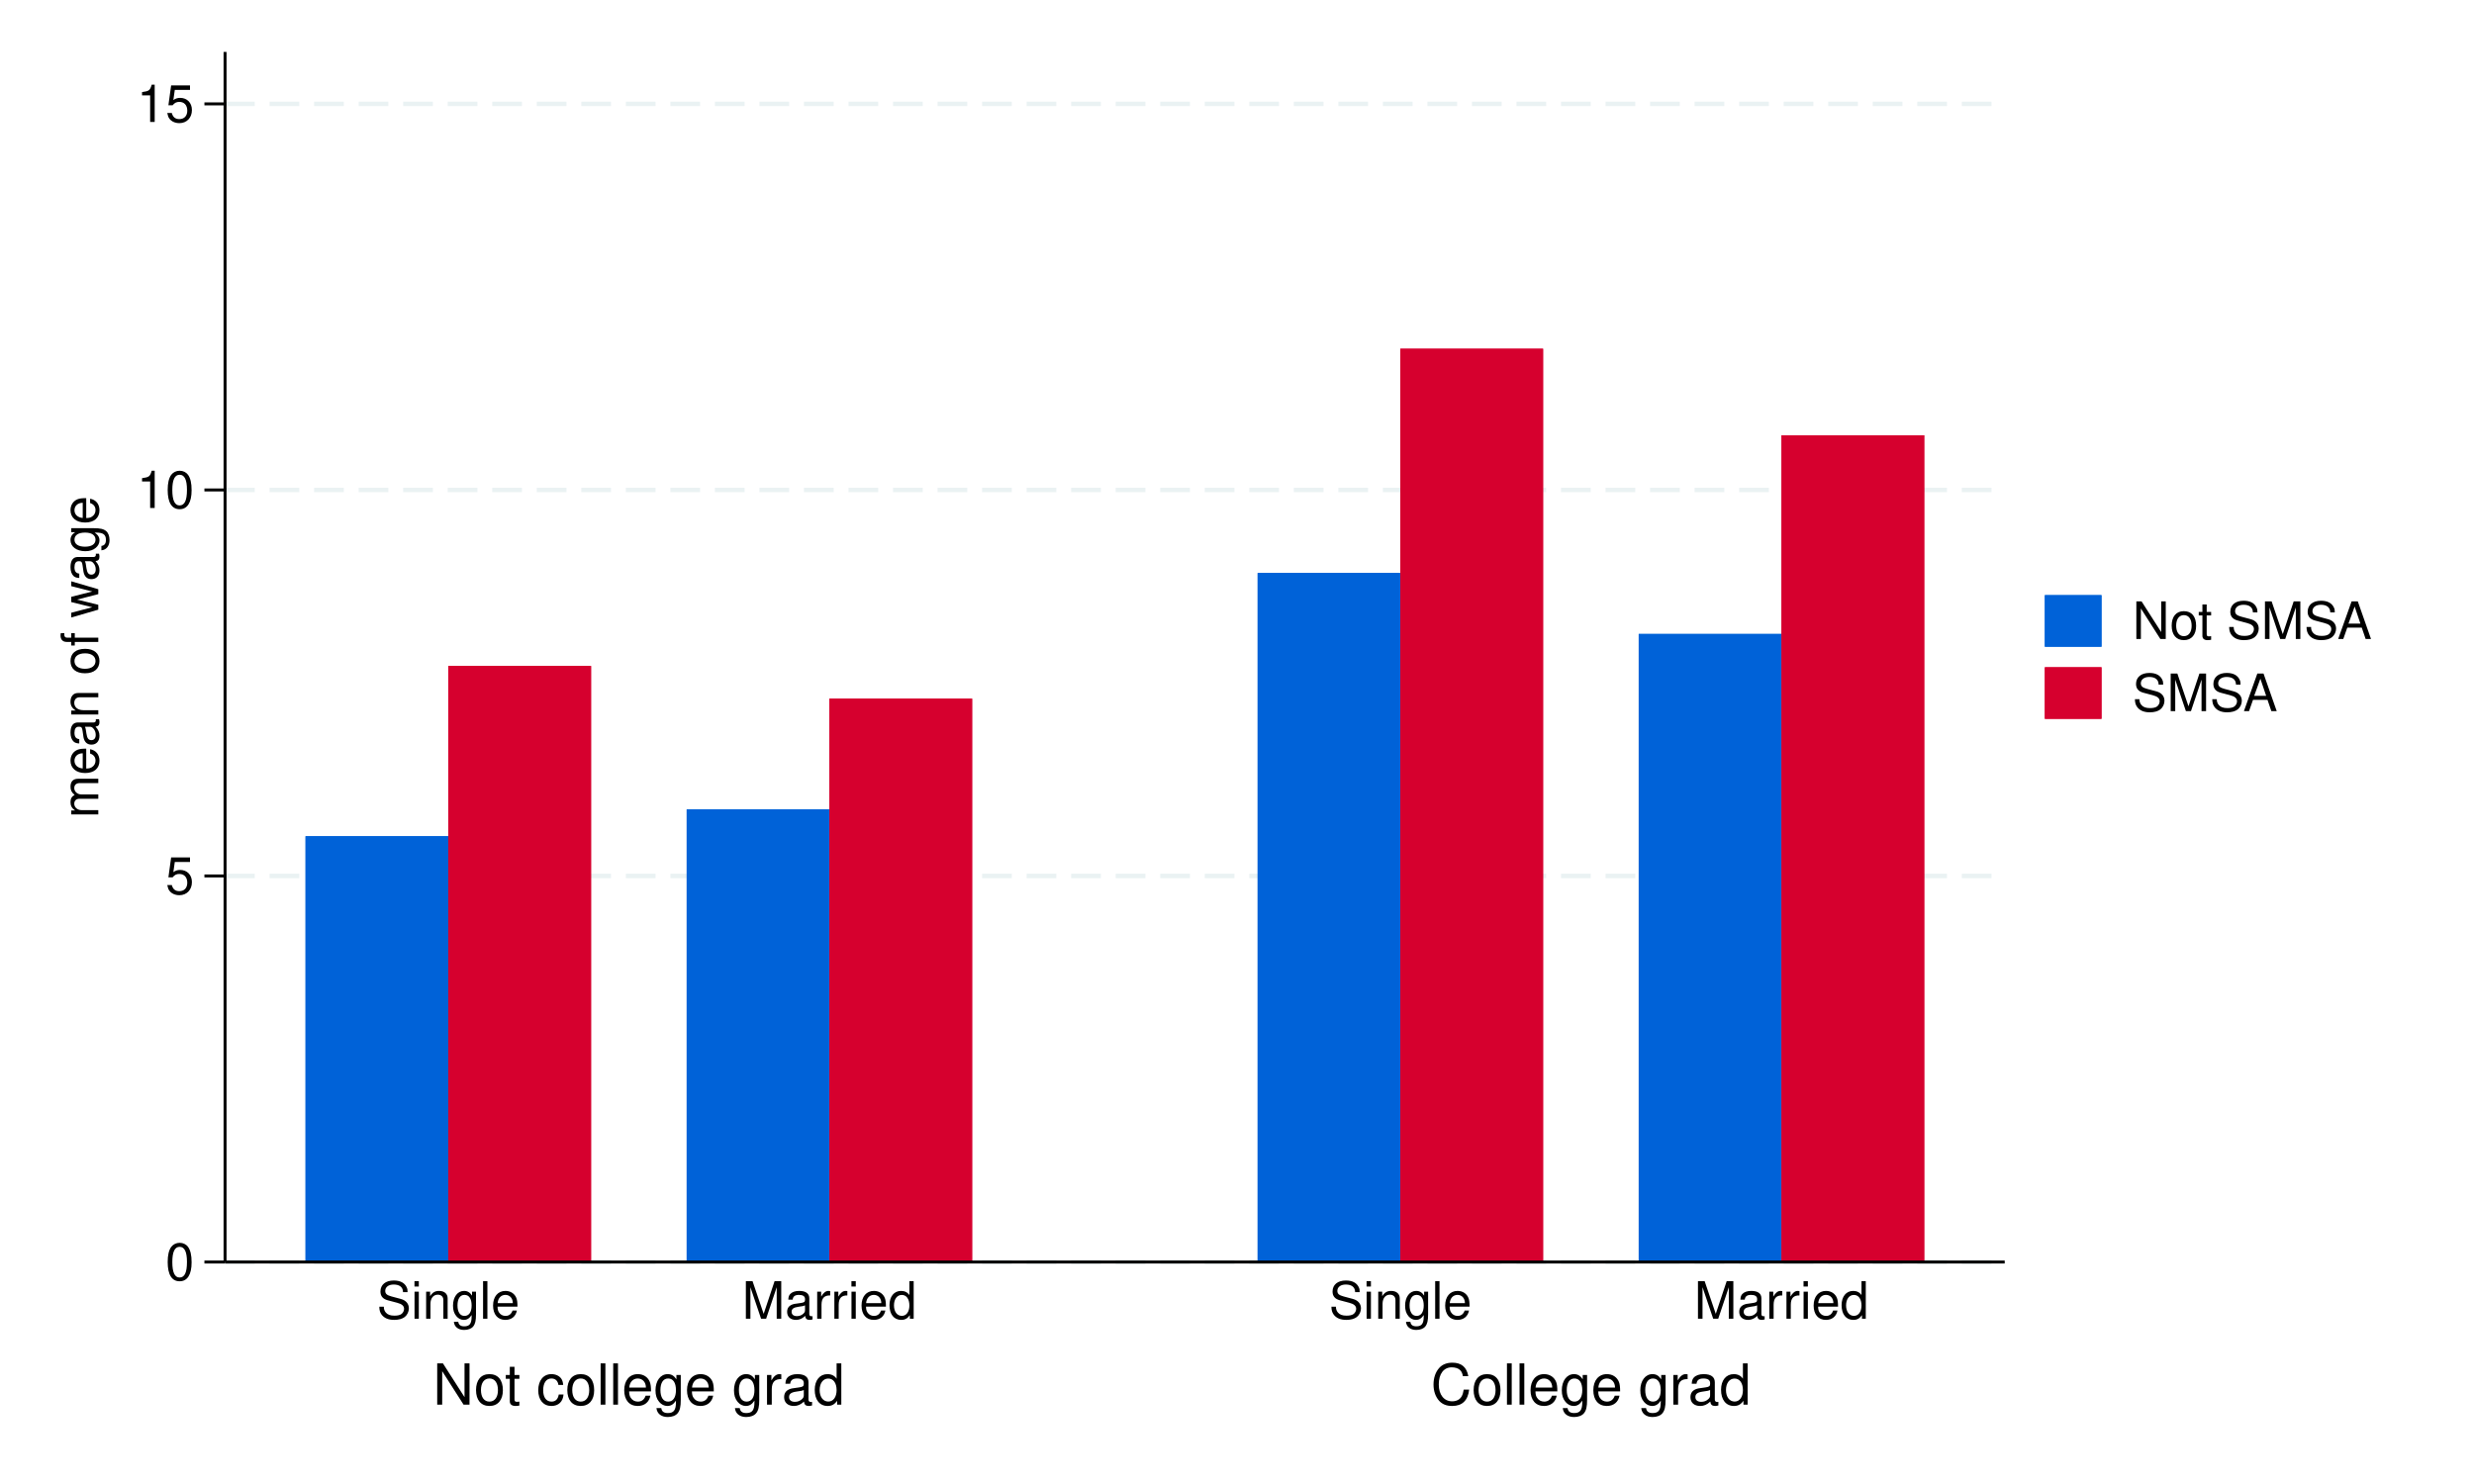
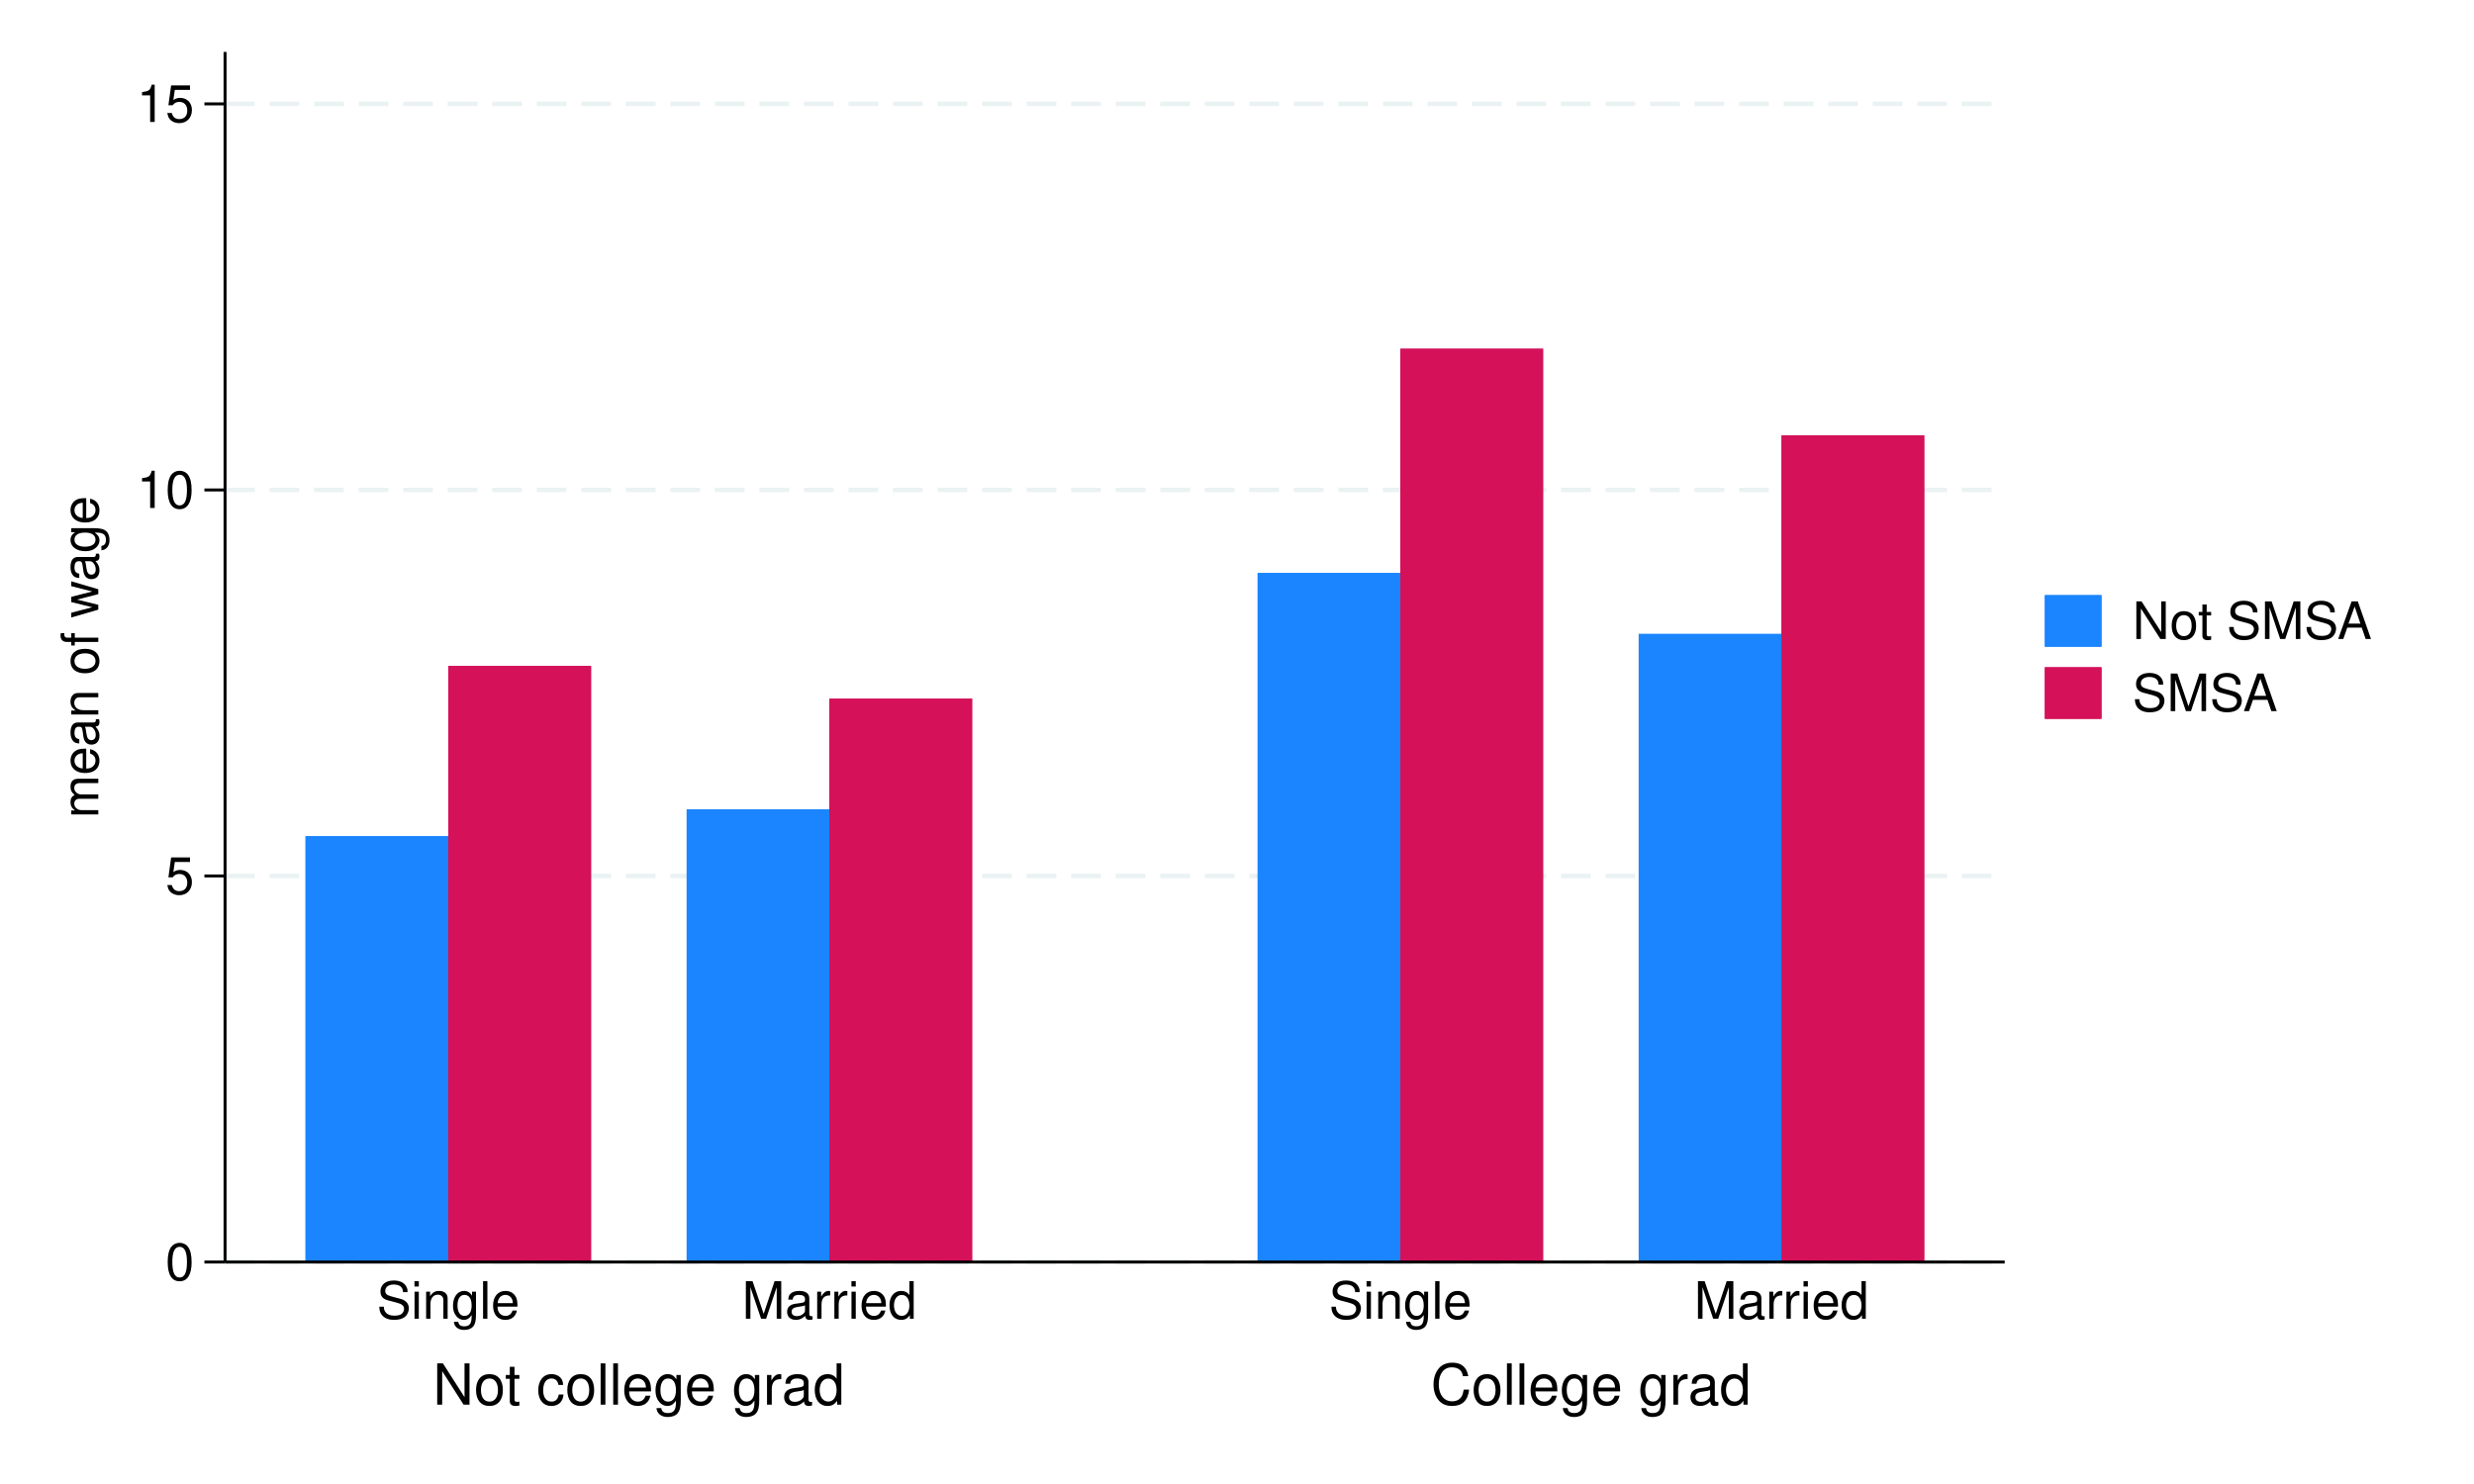
<svg xmlns="http://www.w3.org/2000/svg" version="1.1" width="7.500in" height="4.500in" viewBox="0 0 5400 3240">
  <rect x="0" y="0" width="5400" height="3240" style="fill:#FFFFFF;stroke:none" />
  <rect x="0.00" y="0.00" width="5400.00" height="3240.00" style="fill:#FFFFFF" />
  <rect x="3.24" y="3.24" width="5393.52" height="3233.52" style="fill:none;stroke:#FFFFFF;stroke-width:6.48" />
  <rect x="491.23" y="113.40" width="3884.46" height="2641.95" style="fill:#FFFFFF" />
  <rect x="494.47" y="116.64" width="3877.98" height="2635.47" style="fill:none;stroke:#FFFFFF;stroke-width:6.48" />
  <line x1="491.23" y1="2755.35" x2="556.03" y2="2755.35" style="stroke:#EAF2F3;stroke-width:9.72" />
  <line x1="588.43" y1="2755.35" x2="653.23" y2="2755.35" style="stroke:#EAF2F3;stroke-width:9.72" />
  <line x1="685.63" y1="2755.35" x2="750.43" y2="2755.35" style="stroke:#EAF2F3;stroke-width:9.72" />
  <line x1="782.83" y1="2755.35" x2="847.63" y2="2755.35" style="stroke:#EAF2F3;stroke-width:9.72" />
  <line x1="880.03" y1="2755.35" x2="944.83" y2="2755.35" style="stroke:#EAF2F3;stroke-width:9.72" />
  <line x1="977.23" y1="2755.35" x2="1042.03" y2="2755.35" style="stroke:#EAF2F3;stroke-width:9.72" />
  <line x1="1074.43" y1="2755.35" x2="1139.23" y2="2755.35" style="stroke:#EAF2F3;stroke-width:9.72" />
  <line x1="1171.63" y1="2755.35" x2="1236.43" y2="2755.35" style="stroke:#EAF2F3;stroke-width:9.72" />
  <line x1="1268.83" y1="2755.35" x2="1333.63" y2="2755.35" style="stroke:#EAF2F3;stroke-width:9.72" />
  <line x1="1366.03" y1="2755.35" x2="1430.83" y2="2755.35" style="stroke:#EAF2F3;stroke-width:9.72" />
  <line x1="1463.23" y1="2755.35" x2="1528.03" y2="2755.35" style="stroke:#EAF2F3;stroke-width:9.72" />
  <line x1="1560.43" y1="2755.35" x2="1625.23" y2="2755.35" style="stroke:#EAF2F3;stroke-width:9.72" />
  <line x1="1657.63" y1="2755.35" x2="1722.43" y2="2755.35" style="stroke:#EAF2F3;stroke-width:9.72" />
  <line x1="1754.83" y1="2755.35" x2="1819.63" y2="2755.35" style="stroke:#EAF2F3;stroke-width:9.72" />
  <line x1="1852.03" y1="2755.35" x2="1916.83" y2="2755.35" style="stroke:#EAF2F3;stroke-width:9.72" />
  <line x1="1949.23" y1="2755.35" x2="2014.03" y2="2755.35" style="stroke:#EAF2F3;stroke-width:9.72" />
  <line x1="2046.43" y1="2755.35" x2="2111.23" y2="2755.35" style="stroke:#EAF2F3;stroke-width:9.72" />
  <line x1="2143.63" y1="2755.35" x2="2208.43" y2="2755.35" style="stroke:#EAF2F3;stroke-width:9.72" />
  <line x1="2240.83" y1="2755.35" x2="2305.63" y2="2755.35" style="stroke:#EAF2F3;stroke-width:9.72" />
  <line x1="2338.03" y1="2755.35" x2="2402.83" y2="2755.35" style="stroke:#EAF2F3;stroke-width:9.72" />
  <line x1="2435.23" y1="2755.35" x2="2500.03" y2="2755.35" style="stroke:#EAF2F3;stroke-width:9.72" />
  <line x1="2532.43" y1="2755.35" x2="2597.23" y2="2755.35" style="stroke:#EAF2F3;stroke-width:9.72" />
  <line x1="2629.63" y1="2755.35" x2="2694.43" y2="2755.35" style="stroke:#EAF2F3;stroke-width:9.72" />
  <line x1="2726.83" y1="2755.35" x2="2791.63" y2="2755.35" style="stroke:#EAF2F3;stroke-width:9.72" />
  <line x1="2824.03" y1="2755.35" x2="2888.83" y2="2755.35" style="stroke:#EAF2F3;stroke-width:9.72" />
  <line x1="2921.23" y1="2755.35" x2="2986.03" y2="2755.35" style="stroke:#EAF2F3;stroke-width:9.72" />
  <line x1="3018.43" y1="2755.35" x2="3083.23" y2="2755.35" style="stroke:#EAF2F3;stroke-width:9.72" />
  <line x1="3115.63" y1="2755.35" x2="3180.43" y2="2755.35" style="stroke:#EAF2F3;stroke-width:9.72" />
  <line x1="3212.83" y1="2755.35" x2="3277.63" y2="2755.35" style="stroke:#EAF2F3;stroke-width:9.72" />
  <line x1="3310.03" y1="2755.35" x2="3374.83" y2="2755.35" style="stroke:#EAF2F3;stroke-width:9.72" />
  <line x1="3407.23" y1="2755.35" x2="3472.03" y2="2755.35" style="stroke:#EAF2F3;stroke-width:9.72" />
  <line x1="3504.43" y1="2755.35" x2="3569.23" y2="2755.35" style="stroke:#EAF2F3;stroke-width:9.72" />
  <line x1="3601.63" y1="2755.35" x2="3666.43" y2="2755.35" style="stroke:#EAF2F3;stroke-width:9.72" />
  <line x1="3698.83" y1="2755.35" x2="3763.63" y2="2755.35" style="stroke:#EAF2F3;stroke-width:9.72" />
  <line x1="3796.03" y1="2755.35" x2="3860.83" y2="2755.35" style="stroke:#EAF2F3;stroke-width:9.72" />
  <line x1="3893.23" y1="2755.35" x2="3958.03" y2="2755.35" style="stroke:#EAF2F3;stroke-width:9.72" />
  <line x1="3990.43" y1="2755.35" x2="4055.23" y2="2755.35" style="stroke:#EAF2F3;stroke-width:9.72" />
  <line x1="4087.63" y1="2755.35" x2="4152.43" y2="2755.35" style="stroke:#EAF2F3;stroke-width:9.72" />
  <line x1="4184.83" y1="2755.35" x2="4249.63" y2="2755.35" style="stroke:#EAF2F3;stroke-width:9.72" />
  <line x1="4282.03" y1="2755.35" x2="4346.83" y2="2755.35" style="stroke:#EAF2F3;stroke-width:9.72" />
  <line x1="491.23" y1="1912.44" x2="556.03" y2="1912.44" style="stroke:#EAF2F3;stroke-width:9.72" />
  <line x1="588.43" y1="1912.44" x2="653.23" y2="1912.44" style="stroke:#EAF2F3;stroke-width:9.72" />
  <line x1="685.63" y1="1912.44" x2="750.43" y2="1912.44" style="stroke:#EAF2F3;stroke-width:9.72" />
  <line x1="782.83" y1="1912.44" x2="847.63" y2="1912.44" style="stroke:#EAF2F3;stroke-width:9.72" />
  <line x1="880.03" y1="1912.44" x2="944.83" y2="1912.44" style="stroke:#EAF2F3;stroke-width:9.72" />
  <line x1="977.23" y1="1912.44" x2="1042.03" y2="1912.44" style="stroke:#EAF2F3;stroke-width:9.72" />
  <line x1="1074.43" y1="1912.44" x2="1139.23" y2="1912.44" style="stroke:#EAF2F3;stroke-width:9.72" />
  <line x1="1171.63" y1="1912.44" x2="1236.43" y2="1912.44" style="stroke:#EAF2F3;stroke-width:9.72" />
  <line x1="1268.83" y1="1912.44" x2="1333.63" y2="1912.44" style="stroke:#EAF2F3;stroke-width:9.72" />
  <line x1="1366.03" y1="1912.44" x2="1430.83" y2="1912.44" style="stroke:#EAF2F3;stroke-width:9.72" />
  <line x1="1463.23" y1="1912.44" x2="1528.03" y2="1912.44" style="stroke:#EAF2F3;stroke-width:9.72" />
  <line x1="1560.43" y1="1912.44" x2="1625.23" y2="1912.44" style="stroke:#EAF2F3;stroke-width:9.72" />
  <line x1="1657.63" y1="1912.44" x2="1722.43" y2="1912.44" style="stroke:#EAF2F3;stroke-width:9.72" />
  <line x1="1754.83" y1="1912.44" x2="1819.63" y2="1912.44" style="stroke:#EAF2F3;stroke-width:9.72" />
  <line x1="1852.03" y1="1912.44" x2="1916.83" y2="1912.44" style="stroke:#EAF2F3;stroke-width:9.72" />
  <line x1="1949.23" y1="1912.44" x2="2014.03" y2="1912.44" style="stroke:#EAF2F3;stroke-width:9.72" />
  <line x1="2046.43" y1="1912.44" x2="2111.23" y2="1912.44" style="stroke:#EAF2F3;stroke-width:9.72" />
  <line x1="2143.63" y1="1912.44" x2="2208.43" y2="1912.44" style="stroke:#EAF2F3;stroke-width:9.72" />
  <line x1="2240.83" y1="1912.44" x2="2305.63" y2="1912.44" style="stroke:#EAF2F3;stroke-width:9.72" />
  <line x1="2338.03" y1="1912.44" x2="2402.83" y2="1912.44" style="stroke:#EAF2F3;stroke-width:9.72" />
  <line x1="2435.23" y1="1912.44" x2="2500.03" y2="1912.44" style="stroke:#EAF2F3;stroke-width:9.72" />
  <line x1="2532.43" y1="1912.44" x2="2597.23" y2="1912.44" style="stroke:#EAF2F3;stroke-width:9.72" />
  <line x1="2629.63" y1="1912.44" x2="2694.43" y2="1912.44" style="stroke:#EAF2F3;stroke-width:9.72" />
  <line x1="2726.83" y1="1912.44" x2="2791.63" y2="1912.44" style="stroke:#EAF2F3;stroke-width:9.72" />
  <line x1="2824.03" y1="1912.44" x2="2888.83" y2="1912.44" style="stroke:#EAF2F3;stroke-width:9.72" />
  <line x1="2921.23" y1="1912.44" x2="2986.03" y2="1912.44" style="stroke:#EAF2F3;stroke-width:9.72" />
  <line x1="3018.43" y1="1912.44" x2="3083.23" y2="1912.44" style="stroke:#EAF2F3;stroke-width:9.72" />
  <line x1="3115.63" y1="1912.44" x2="3180.43" y2="1912.44" style="stroke:#EAF2F3;stroke-width:9.72" />
  <line x1="3212.83" y1="1912.44" x2="3277.63" y2="1912.44" style="stroke:#EAF2F3;stroke-width:9.72" />
  <line x1="3310.03" y1="1912.44" x2="3374.83" y2="1912.44" style="stroke:#EAF2F3;stroke-width:9.72" />
  <line x1="3407.23" y1="1912.44" x2="3472.03" y2="1912.44" style="stroke:#EAF2F3;stroke-width:9.72" />
  <line x1="3504.43" y1="1912.44" x2="3569.23" y2="1912.44" style="stroke:#EAF2F3;stroke-width:9.72" />
  <line x1="3601.63" y1="1912.44" x2="3666.43" y2="1912.44" style="stroke:#EAF2F3;stroke-width:9.72" />
  <line x1="3698.83" y1="1912.44" x2="3763.63" y2="1912.44" style="stroke:#EAF2F3;stroke-width:9.72" />
  <line x1="3796.03" y1="1912.44" x2="3860.83" y2="1912.44" style="stroke:#EAF2F3;stroke-width:9.72" />
  <line x1="3893.23" y1="1912.44" x2="3958.03" y2="1912.44" style="stroke:#EAF2F3;stroke-width:9.72" />
  <line x1="3990.43" y1="1912.44" x2="4055.23" y2="1912.44" style="stroke:#EAF2F3;stroke-width:9.72" />
  <line x1="4087.63" y1="1912.44" x2="4152.43" y2="1912.44" style="stroke:#EAF2F3;stroke-width:9.72" />
  <line x1="4184.83" y1="1912.44" x2="4249.63" y2="1912.44" style="stroke:#EAF2F3;stroke-width:9.72" />
  <line x1="4282.03" y1="1912.44" x2="4346.83" y2="1912.44" style="stroke:#EAF2F3;stroke-width:9.72" />
  <line x1="491.23" y1="1069.71" x2="556.03" y2="1069.71" style="stroke:#EAF2F3;stroke-width:9.72" />
  <line x1="588.43" y1="1069.71" x2="653.23" y2="1069.71" style="stroke:#EAF2F3;stroke-width:9.72" />
  <line x1="685.63" y1="1069.71" x2="750.43" y2="1069.71" style="stroke:#EAF2F3;stroke-width:9.72" />
  <line x1="782.83" y1="1069.71" x2="847.63" y2="1069.71" style="stroke:#EAF2F3;stroke-width:9.72" />
  <line x1="880.03" y1="1069.71" x2="944.83" y2="1069.71" style="stroke:#EAF2F3;stroke-width:9.72" />
  <line x1="977.23" y1="1069.71" x2="1042.03" y2="1069.71" style="stroke:#EAF2F3;stroke-width:9.72" />
  <line x1="1074.43" y1="1069.71" x2="1139.23" y2="1069.71" style="stroke:#EAF2F3;stroke-width:9.72" />
  <line x1="1171.63" y1="1069.71" x2="1236.43" y2="1069.71" style="stroke:#EAF2F3;stroke-width:9.72" />
  <line x1="1268.83" y1="1069.71" x2="1333.63" y2="1069.71" style="stroke:#EAF2F3;stroke-width:9.72" />
  <line x1="1366.03" y1="1069.71" x2="1430.83" y2="1069.71" style="stroke:#EAF2F3;stroke-width:9.72" />
  <line x1="1463.23" y1="1069.71" x2="1528.03" y2="1069.71" style="stroke:#EAF2F3;stroke-width:9.72" />
  <line x1="1560.43" y1="1069.71" x2="1625.23" y2="1069.71" style="stroke:#EAF2F3;stroke-width:9.72" />
  <line x1="1657.63" y1="1069.71" x2="1722.43" y2="1069.71" style="stroke:#EAF2F3;stroke-width:9.72" />
  <line x1="1754.83" y1="1069.71" x2="1819.63" y2="1069.71" style="stroke:#EAF2F3;stroke-width:9.72" />
  <line x1="1852.03" y1="1069.71" x2="1916.83" y2="1069.71" style="stroke:#EAF2F3;stroke-width:9.72" />
  <line x1="1949.23" y1="1069.71" x2="2014.03" y2="1069.71" style="stroke:#EAF2F3;stroke-width:9.72" />
  <line x1="2046.43" y1="1069.71" x2="2111.23" y2="1069.71" style="stroke:#EAF2F3;stroke-width:9.72" />
  <line x1="2143.63" y1="1069.71" x2="2208.43" y2="1069.71" style="stroke:#EAF2F3;stroke-width:9.72" />
  <line x1="2240.83" y1="1069.71" x2="2305.63" y2="1069.71" style="stroke:#EAF2F3;stroke-width:9.72" />
  <line x1="2338.03" y1="1069.71" x2="2402.83" y2="1069.71" style="stroke:#EAF2F3;stroke-width:9.72" />
  <line x1="2435.23" y1="1069.71" x2="2500.03" y2="1069.71" style="stroke:#EAF2F3;stroke-width:9.72" />
  <line x1="2532.43" y1="1069.71" x2="2597.23" y2="1069.71" style="stroke:#EAF2F3;stroke-width:9.72" />
  <line x1="2629.63" y1="1069.71" x2="2694.43" y2="1069.71" style="stroke:#EAF2F3;stroke-width:9.72" />
  <line x1="2726.83" y1="1069.71" x2="2791.63" y2="1069.71" style="stroke:#EAF2F3;stroke-width:9.72" />
  <line x1="2824.03" y1="1069.71" x2="2888.83" y2="1069.71" style="stroke:#EAF2F3;stroke-width:9.72" />
  <line x1="2921.23" y1="1069.71" x2="2986.03" y2="1069.71" style="stroke:#EAF2F3;stroke-width:9.72" />
  <line x1="3018.43" y1="1069.71" x2="3083.23" y2="1069.71" style="stroke:#EAF2F3;stroke-width:9.72" />
  <line x1="3115.63" y1="1069.71" x2="3180.43" y2="1069.71" style="stroke:#EAF2F3;stroke-width:9.72" />
  <line x1="3212.83" y1="1069.71" x2="3277.63" y2="1069.71" style="stroke:#EAF2F3;stroke-width:9.72" />
  <line x1="3310.03" y1="1069.71" x2="3374.83" y2="1069.71" style="stroke:#EAF2F3;stroke-width:9.72" />
  <line x1="3407.23" y1="1069.71" x2="3472.03" y2="1069.71" style="stroke:#EAF2F3;stroke-width:9.72" />
  <line x1="3504.43" y1="1069.71" x2="3569.23" y2="1069.71" style="stroke:#EAF2F3;stroke-width:9.72" />
  <line x1="3601.63" y1="1069.71" x2="3666.43" y2="1069.71" style="stroke:#EAF2F3;stroke-width:9.72" />
  <line x1="3698.83" y1="1069.71" x2="3763.63" y2="1069.71" style="stroke:#EAF2F3;stroke-width:9.72" />
  <line x1="3796.03" y1="1069.71" x2="3860.83" y2="1069.71" style="stroke:#EAF2F3;stroke-width:9.72" />
  <line x1="3893.23" y1="1069.71" x2="3958.03" y2="1069.71" style="stroke:#EAF2F3;stroke-width:9.72" />
  <line x1="3990.43" y1="1069.71" x2="4055.23" y2="1069.71" style="stroke:#EAF2F3;stroke-width:9.72" />
  <line x1="4087.63" y1="1069.71" x2="4152.43" y2="1069.71" style="stroke:#EAF2F3;stroke-width:9.72" />
  <line x1="4184.83" y1="1069.71" x2="4249.63" y2="1069.71" style="stroke:#EAF2F3;stroke-width:9.72" />
  <line x1="4282.03" y1="1069.71" x2="4346.83" y2="1069.71" style="stroke:#EAF2F3;stroke-width:9.72" />
  <line x1="491.23" y1="226.80" x2="556.03" y2="226.80" style="stroke:#EAF2F3;stroke-width:9.72" />
  <line x1="588.43" y1="226.80" x2="653.23" y2="226.80" style="stroke:#EAF2F3;stroke-width:9.72" />
  <line x1="685.63" y1="226.80" x2="750.43" y2="226.80" style="stroke:#EAF2F3;stroke-width:9.72" />
  <line x1="782.83" y1="226.80" x2="847.63" y2="226.80" style="stroke:#EAF2F3;stroke-width:9.72" />
  <line x1="880.03" y1="226.80" x2="944.83" y2="226.80" style="stroke:#EAF2F3;stroke-width:9.72" />
  <line x1="977.23" y1="226.80" x2="1042.03" y2="226.80" style="stroke:#EAF2F3;stroke-width:9.72" />
  <line x1="1074.43" y1="226.80" x2="1139.23" y2="226.80" style="stroke:#EAF2F3;stroke-width:9.72" />
  <line x1="1171.63" y1="226.80" x2="1236.43" y2="226.80" style="stroke:#EAF2F3;stroke-width:9.72" />
  <line x1="1268.83" y1="226.80" x2="1333.63" y2="226.80" style="stroke:#EAF2F3;stroke-width:9.72" />
  <line x1="1366.03" y1="226.80" x2="1430.83" y2="226.80" style="stroke:#EAF2F3;stroke-width:9.72" />
  <line x1="1463.23" y1="226.80" x2="1528.03" y2="226.80" style="stroke:#EAF2F3;stroke-width:9.72" />
  <line x1="1560.43" y1="226.80" x2="1625.23" y2="226.80" style="stroke:#EAF2F3;stroke-width:9.72" />
  <line x1="1657.63" y1="226.80" x2="1722.43" y2="226.80" style="stroke:#EAF2F3;stroke-width:9.72" />
  <line x1="1754.83" y1="226.80" x2="1819.63" y2="226.80" style="stroke:#EAF2F3;stroke-width:9.72" />
  <line x1="1852.03" y1="226.80" x2="1916.83" y2="226.80" style="stroke:#EAF2F3;stroke-width:9.72" />
  <line x1="1949.23" y1="226.80" x2="2014.03" y2="226.80" style="stroke:#EAF2F3;stroke-width:9.72" />
  <line x1="2046.43" y1="226.80" x2="2111.23" y2="226.80" style="stroke:#EAF2F3;stroke-width:9.72" />
  <line x1="2143.63" y1="226.80" x2="2208.43" y2="226.80" style="stroke:#EAF2F3;stroke-width:9.72" />
  <line x1="2240.83" y1="226.80" x2="2305.63" y2="226.80" style="stroke:#EAF2F3;stroke-width:9.72" />
  <line x1="2338.03" y1="226.80" x2="2402.83" y2="226.80" style="stroke:#EAF2F3;stroke-width:9.72" />
  <line x1="2435.23" y1="226.80" x2="2500.03" y2="226.80" style="stroke:#EAF2F3;stroke-width:9.72" />
  <line x1="2532.43" y1="226.80" x2="2597.23" y2="226.80" style="stroke:#EAF2F3;stroke-width:9.72" />
  <line x1="2629.63" y1="226.80" x2="2694.43" y2="226.80" style="stroke:#EAF2F3;stroke-width:9.72" />
  <line x1="2726.83" y1="226.80" x2="2791.63" y2="226.80" style="stroke:#EAF2F3;stroke-width:9.72" />
  <line x1="2824.03" y1="226.80" x2="2888.83" y2="226.80" style="stroke:#EAF2F3;stroke-width:9.72" />
  <line x1="2921.23" y1="226.80" x2="2986.03" y2="226.80" style="stroke:#EAF2F3;stroke-width:9.72" />
  <line x1="3018.43" y1="226.80" x2="3083.23" y2="226.80" style="stroke:#EAF2F3;stroke-width:9.72" />
  <line x1="3115.63" y1="226.80" x2="3180.43" y2="226.80" style="stroke:#EAF2F3;stroke-width:9.72" />
  <line x1="3212.83" y1="226.80" x2="3277.63" y2="226.80" style="stroke:#EAF2F3;stroke-width:9.72" />
  <line x1="3310.03" y1="226.80" x2="3374.83" y2="226.80" style="stroke:#EAF2F3;stroke-width:9.72" />
  <line x1="3407.23" y1="226.80" x2="3472.03" y2="226.80" style="stroke:#EAF2F3;stroke-width:9.72" />
  <line x1="3504.43" y1="226.80" x2="3569.23" y2="226.80" style="stroke:#EAF2F3;stroke-width:9.72" />
  <line x1="3601.63" y1="226.80" x2="3666.43" y2="226.80" style="stroke:#EAF2F3;stroke-width:9.72" />
  <line x1="3698.83" y1="226.80" x2="3763.63" y2="226.80" style="stroke:#EAF2F3;stroke-width:9.72" />
  <line x1="3796.03" y1="226.80" x2="3860.83" y2="226.80" style="stroke:#EAF2F3;stroke-width:9.72" />
  <line x1="3893.23" y1="226.80" x2="3958.03" y2="226.80" style="stroke:#EAF2F3;stroke-width:9.72" />
  <line x1="3990.43" y1="226.80" x2="4055.23" y2="226.80" style="stroke:#EAF2F3;stroke-width:9.72" />
  <line x1="4087.63" y1="226.80" x2="4152.43" y2="226.80" style="stroke:#EAF2F3;stroke-width:9.72" />
  <line x1="4184.83" y1="226.80" x2="4249.63" y2="226.80" style="stroke:#EAF2F3;stroke-width:9.72" />
  <line x1="4282.03" y1="226.80" x2="4346.83" y2="226.80" style="stroke:#EAF2F3;stroke-width:9.72" />
-   <rect x="666.90" y="1825.71" width="311.51" height="929.64" style="fill:#0062D8" />
-   <rect x="670.14" y="1828.95" width="305.03" height="923.16" style="fill:none;stroke:#0062D8;stroke-width:6.48" />
-   <rect x="978.41" y="1453.95" width="311.68" height="1301.40" style="fill:#D6002E" />
-   <rect x="981.65" y="1457.19" width="305.20" height="1294.92" style="fill:none;stroke:#D6002E;stroke-width:6.48" />
-   <rect x="1498.84" y="1767.15" width="311.51" height="988.20" style="fill:#0062D8" />
-   <rect x="1502.08" y="1770.39" width="305.03" height="981.72" style="fill:none;stroke:#0062D8;stroke-width:6.48" />
-   <rect x="1810.35" y="1525.33" width="311.51" height="1230.02" style="fill:#D6002E" />
-   <rect x="1813.59" y="1528.57" width="305.03" height="1223.54" style="fill:none;stroke:#D6002E;stroke-width:6.48" />
-   <rect x="2745.06" y="1250.94" width="311.51" height="1504.41" style="fill:#0062D8" />
-   <rect x="2748.30" y="1254.18" width="305.03" height="1497.93" style="fill:none;stroke:#0062D8;stroke-width:6.48" />
-   <rect x="3056.57" y="761.40" width="311.51" height="1993.95" style="fill:#D6002E" />
-   <rect x="3059.81" y="764.64" width="305.03" height="1987.47" style="fill:none;stroke:#D6002E;stroke-width:6.48" />
-   <rect x="3576.83" y="1384.09" width="311.68" height="1371.26" style="fill:#0062D8" />
-   <rect x="3580.06" y="1387.33" width="305.20" height="1364.78" style="fill:none;stroke:#0062D8;stroke-width:6.48" />
-   <rect x="3888.51" y="950.40" width="311.51" height="1804.95" style="fill:#D6002E" />
-   <rect x="3891.75" y="953.64" width="305.03" height="1798.47" style="fill:none;stroke:#D6002E;stroke-width:6.48" />
+   <rect x="666.90" y="1825.71" width="311.51" height="929.64" style="fill:#1A85FF" />
+   <rect x="670.14" y="1828.95" width="305.03" height="923.16" style="fill:none;stroke:#1A85FF;stroke-width:6.48" />
+   <rect x="978.41" y="1453.95" width="311.68" height="1301.40" style="fill:#D41159" />
+   <rect x="981.65" y="1457.19" width="305.20" height="1294.92" style="fill:none;stroke:#D41159;stroke-width:6.48" />
+   <rect x="1498.84" y="1767.15" width="311.51" height="988.20" style="fill:#1A85FF" />
+   <rect x="1502.08" y="1770.39" width="305.03" height="981.72" style="fill:none;stroke:#1A85FF;stroke-width:6.48" />
+   <rect x="1810.35" y="1525.33" width="311.51" height="1230.02" style="fill:#D41159" />
+   <rect x="1813.59" y="1528.57" width="305.03" height="1223.54" style="fill:none;stroke:#D41159;stroke-width:6.48" />
+   <rect x="2745.06" y="1250.94" width="311.51" height="1504.41" style="fill:#1A85FF" />
+   <rect x="2748.30" y="1254.18" width="305.03" height="1497.93" style="fill:none;stroke:#1A85FF;stroke-width:6.48" />
+   <rect x="3056.57" y="761.40" width="311.51" height="1993.95" style="fill:#D41159" />
+   <rect x="3059.81" y="764.64" width="305.03" height="1987.47" style="fill:none;stroke:#D41159;stroke-width:6.48" />
+   <rect x="3576.83" y="1384.09" width="311.68" height="1371.26" style="fill:#1A85FF" />
+   <rect x="3580.06" y="1387.33" width="305.20" height="1364.78" style="fill:none;stroke:#1A85FF;stroke-width:6.48" />
+   <rect x="3888.51" y="950.40" width="311.51" height="1804.95" style="fill:#D41159" />
+   <rect x="3891.75" y="953.64" width="305.03" height="1798.47" style="fill:none;stroke:#D41159;stroke-width:6.48" />
  <line x1="491.23" y1="2755.35" x2="491.23" y2="113.40" style="stroke:#000000;stroke-width:6.48" />
  <line x1="491.23" y1="2755.35" x2="446.18" y2="2755.35" style="stroke:#000000;stroke-width:6.48" />
  <text x="423.73" y="2794.79" style="font-family:'Helvetica';font-size:112.56px;fill:#000000" text-anchor="end">0</text>
  <line x1="491.23" y1="1912.44" x2="446.18" y2="1912.44" style="stroke:#000000;stroke-width:6.48" />
  <text x="423.73" y="1951.88" style="font-family:'Helvetica';font-size:112.56px;fill:#000000" text-anchor="end">5</text>
  <line x1="491.23" y1="1069.71" x2="446.18" y2="1069.71" style="stroke:#000000;stroke-width:6.48" />
  <text x="423.73" y="1109.14" style="font-family:'Helvetica';font-size:112.56px;fill:#000000" text-anchor="end">10</text>
  <line x1="491.23" y1="226.80" x2="446.18" y2="226.80" style="stroke:#000000;stroke-width:6.48" />
  <text x="423.73" y="266.24" style="font-family:'Helvetica';font-size:112.56px;fill:#000000" text-anchor="end">15</text>
  <text x="214.55" y="1434.38" style="font-family:'Helvetica';font-size:112.56px;fill:#000000" transform="rotate(-90 214.55,1434.38)" text-anchor="middle">mean of wage</text>
  <text x="1394.38" y="3066.79" style="font-family:'Helvetica';font-size:123.69px;fill:#000000" text-anchor="middle">Not college grad</text>
  <text x="3472.54" y="3066.79" style="font-family:'Helvetica';font-size:123.69px;fill:#000000" text-anchor="middle">College grad</text>
  <line x1="491.23" y1="2755.35" x2="4375.69" y2="2755.35" style="stroke:#000000;stroke-width:6.48" />
  <text x="978.41" y="2879.11" style="font-family:'Helvetica';font-size:112.56px;fill:#000000" text-anchor="middle">Single</text>
  <text x="1810.35" y="2879.11" style="font-family:'Helvetica';font-size:112.56px;fill:#000000" text-anchor="middle">Married</text>
  <text x="3056.57" y="2879.11" style="font-family:'Helvetica';font-size:112.56px;fill:#000000" text-anchor="middle">Single</text>
  <text x="3888.51" y="2879.11" style="font-family:'Helvetica';font-size:112.56px;fill:#000000" text-anchor="middle">Married</text>
  <rect x="4414.67" y="1250.78" width="833.12" height="367.20" style="fill:#FFFFFF" />
  <rect x="4417.91" y="1254.02" width="826.64" height="360.72" style="fill:none;stroke:#FFFFFF;stroke-width:6.48" />
-   <rect x="4463.27" y="1299.38" width="123.69" height="112.56" style="fill:#0062D8" />
-   <rect x="4466.51" y="1302.62" width="117.21" height="106.08" style="fill:none;stroke:#0062D8;stroke-width:6.48" />
-   <rect x="4463.27" y="1456.82" width="123.69" height="112.56" style="fill:#D6002E" />
-   <rect x="4466.51" y="1460.06" width="117.21" height="106.08" style="fill:none;stroke:#D6002E;stroke-width:6.48" />
+   <rect x="4463.27" y="1299.38" width="123.69" height="112.56" style="fill:#1A85FF" />
+   <rect x="4466.51" y="1302.62" width="117.21" height="106.08" style="fill:none;stroke:#1A85FF;stroke-width:6.48" />
+   <rect x="4463.27" y="1456.82" width="123.69" height="112.56" style="fill:#D41159" />
+   <rect x="4466.51" y="1460.06" width="117.21" height="106.08" style="fill:none;stroke:#D41159;stroke-width:6.48" />
  <text x="4654.46" y="1395.01" style="font-family:'Helvetica';font-size:112.56px;fill:#000000">Not SMSA</text>
  <text x="4654.46" y="1552.62" style="font-family:'Helvetica';font-size:112.56px;fill:#000000">SMSA</text>
</svg>
